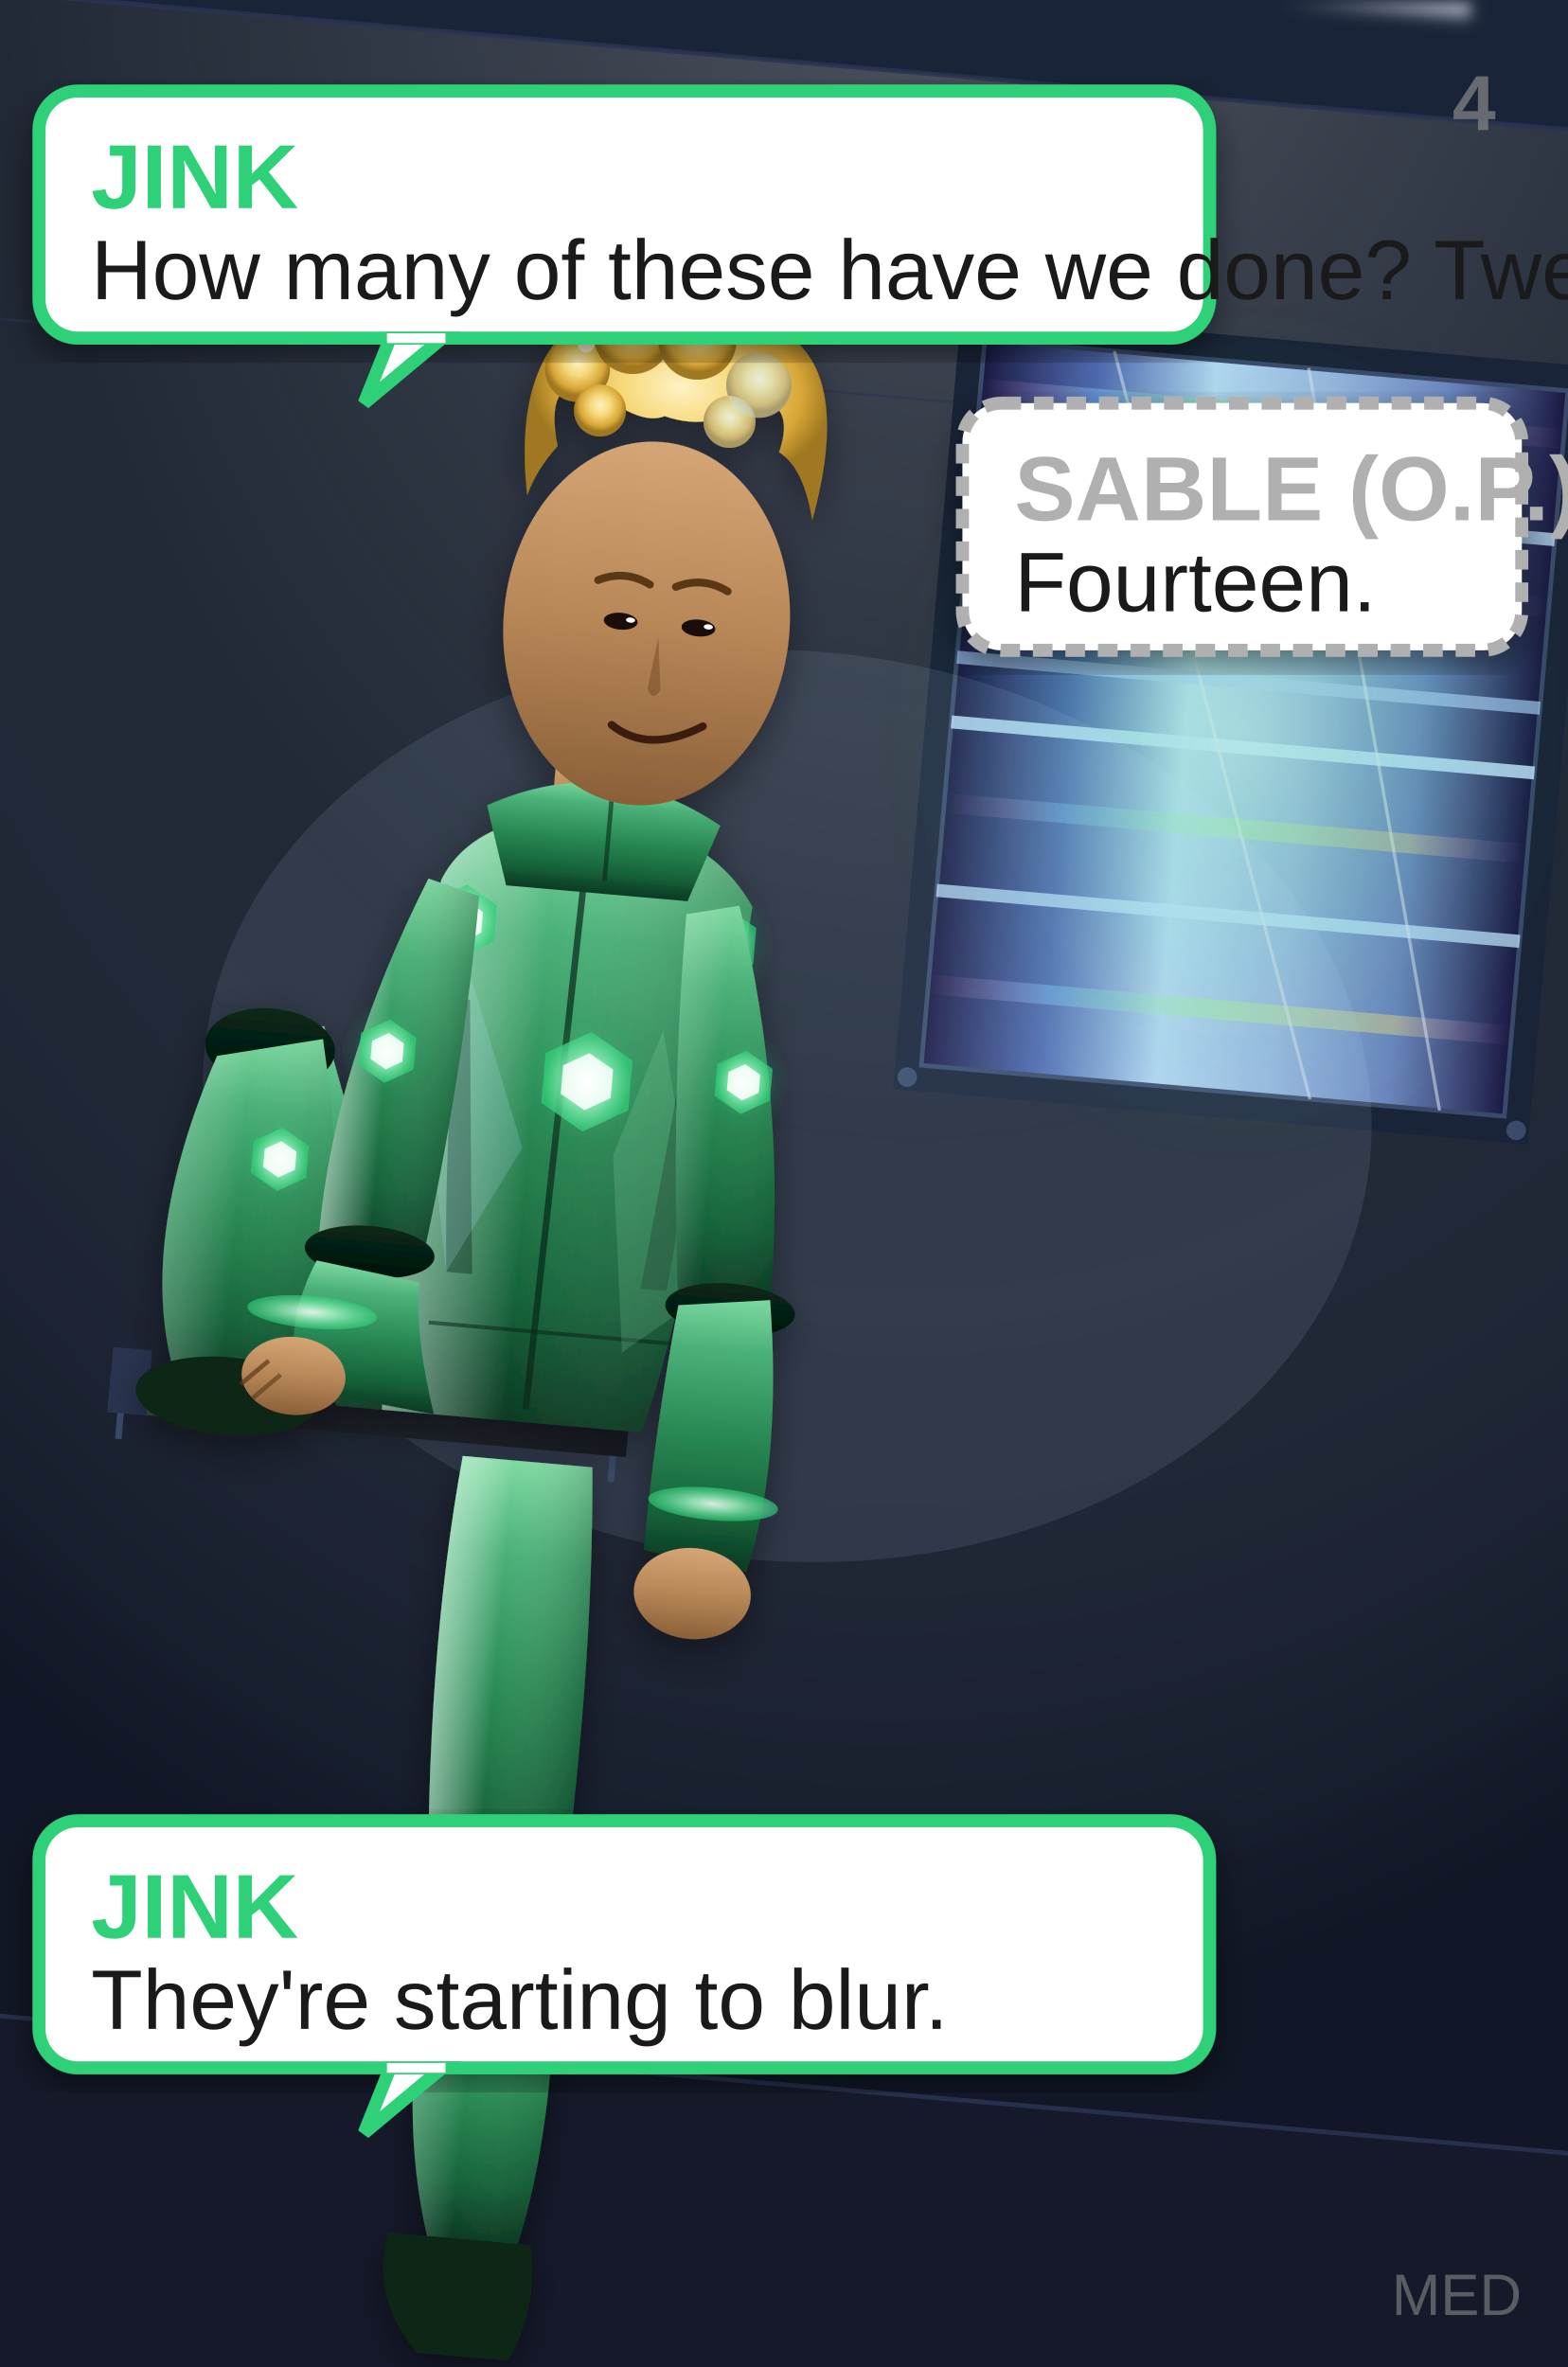
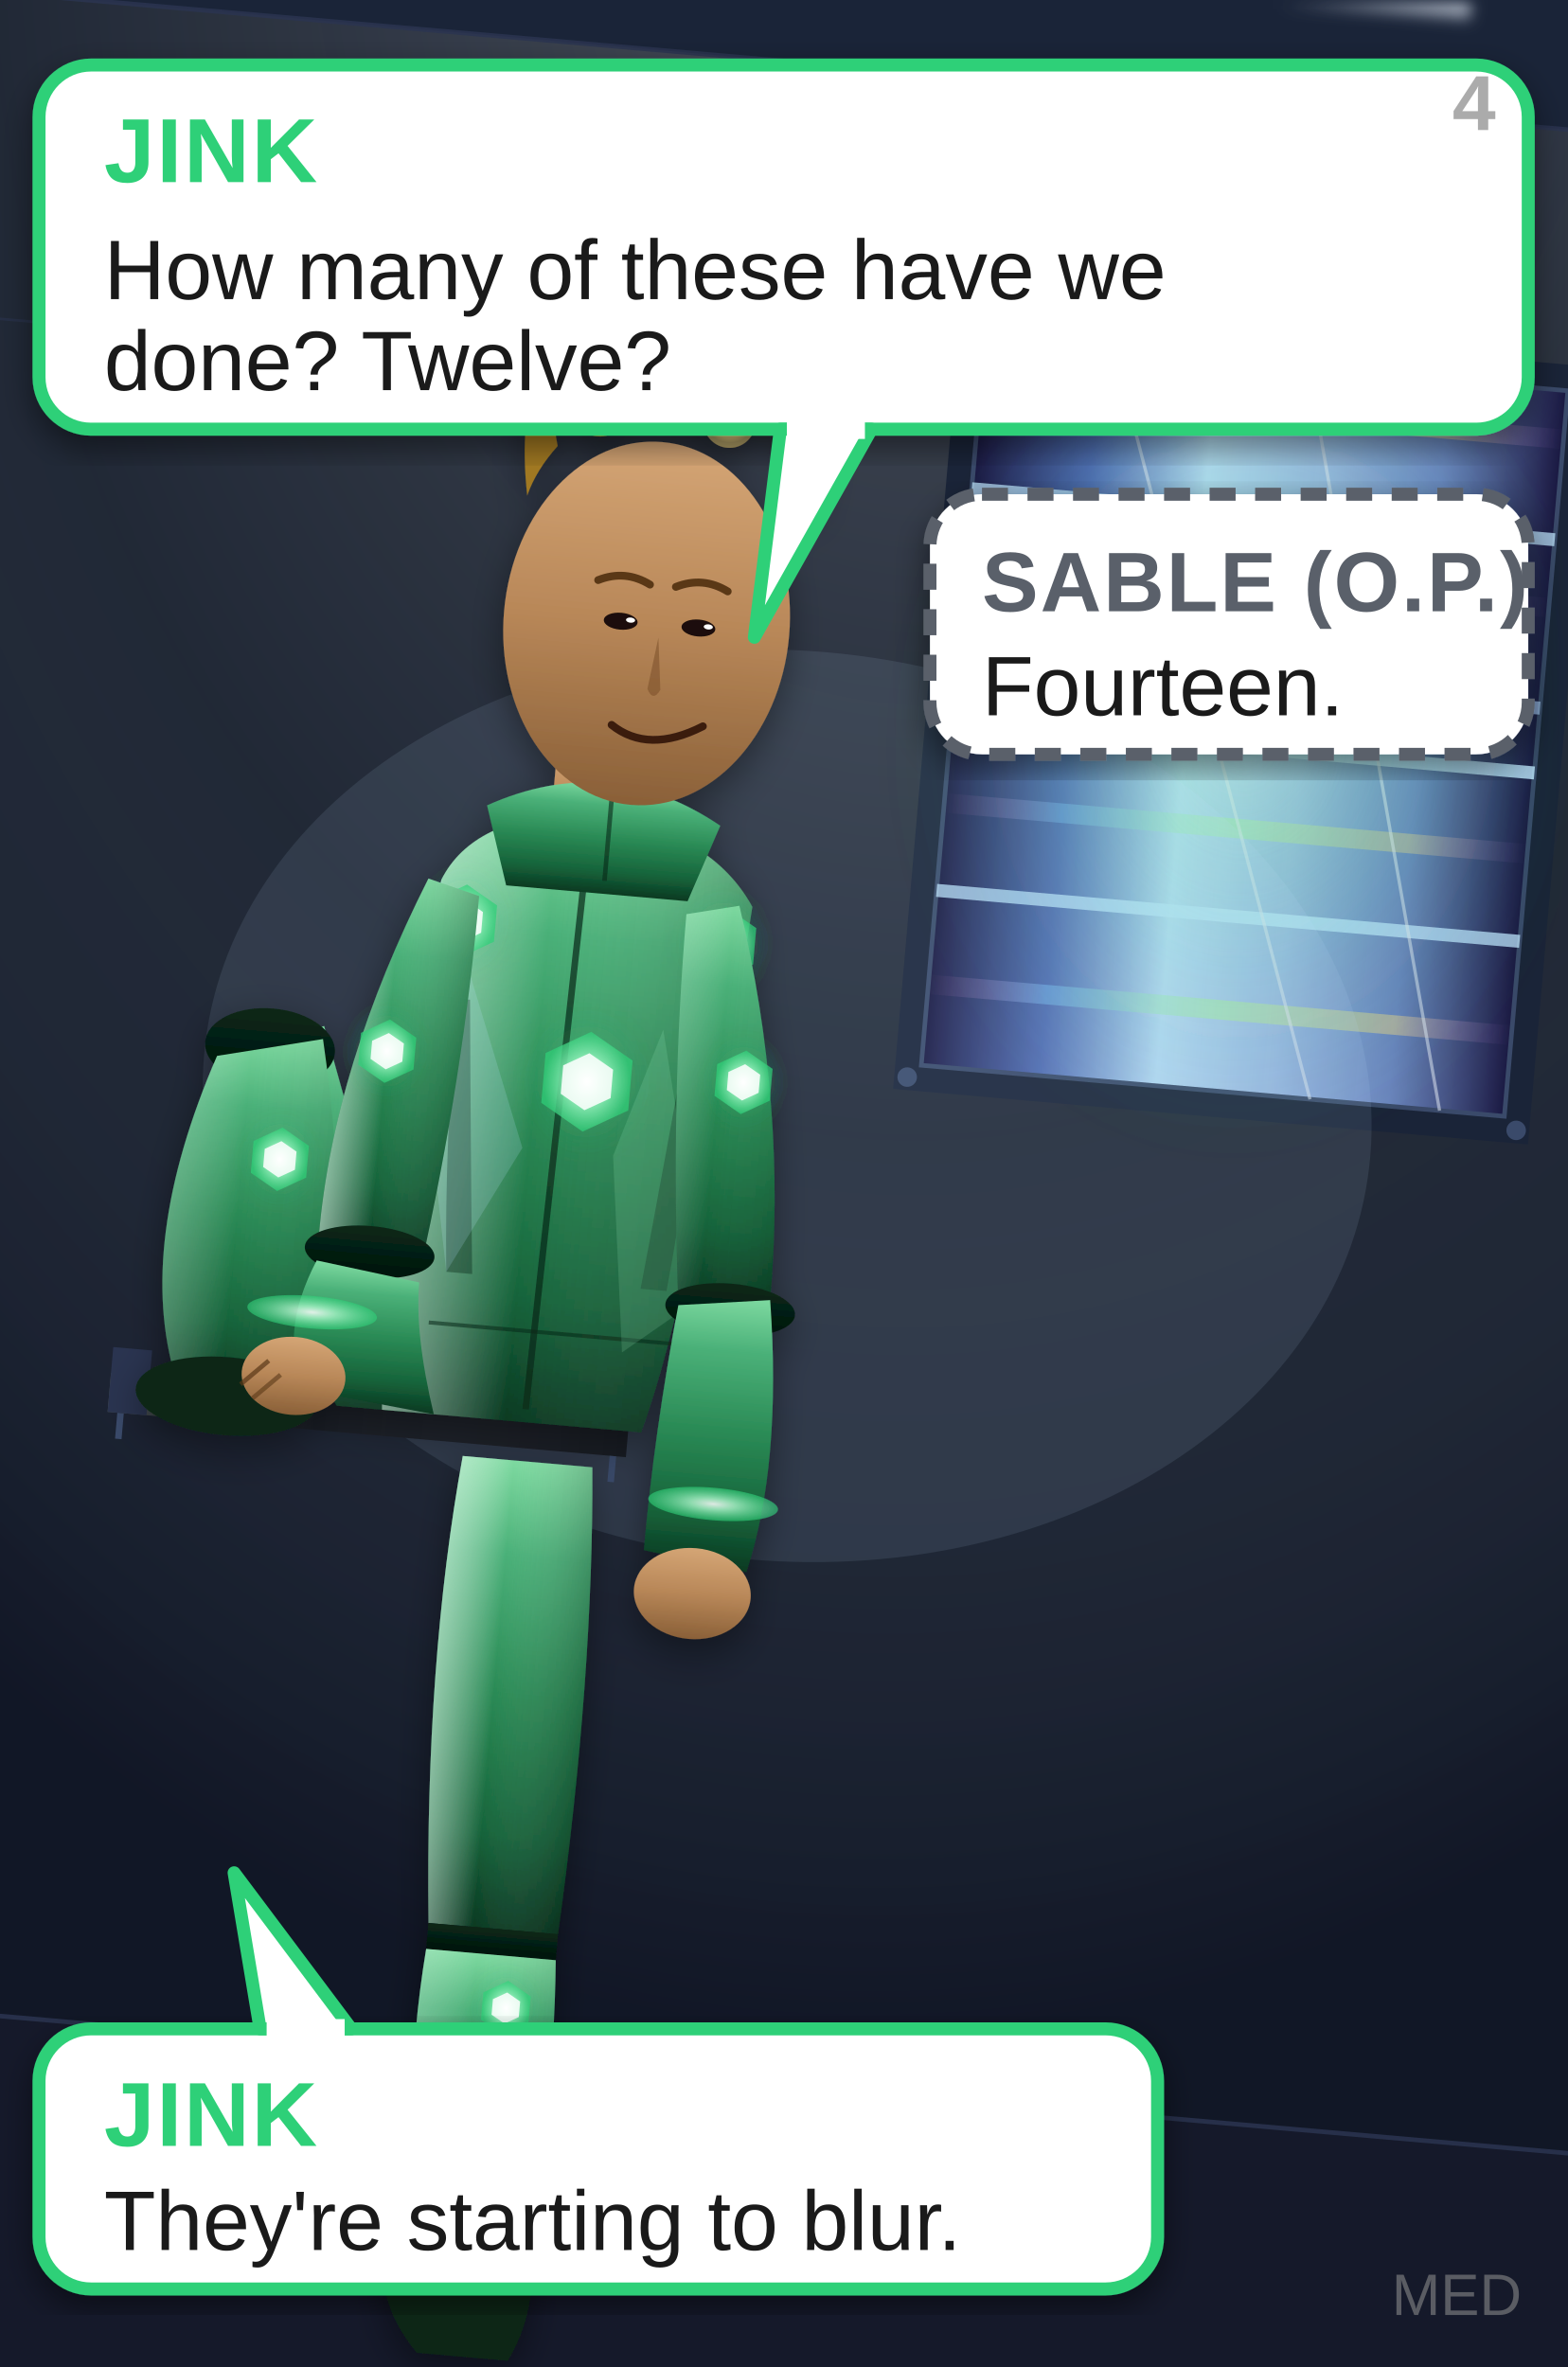
<svg xmlns="http://www.w3.org/2000/svg" viewBox="0 0 241 364" width="241" height="364">
  <defs>
    <filter id="balloonShadow" x="-10%" y="-10%" width="120%" height="120%">
      <feDropShadow dx="0" dy="2" stdDeviation="2.5" flood-color="#000" flood-opacity="0.45" />
    </filter>
    <linearGradient id="p4suitMetal" x1="0%" y1="0%" x2="0%" y2="100%">
      <stop offset="0%" stop-color="#7dd9a0" />
      <stop offset="20%" stop-color="#4ab078" />
      <stop offset="50%" stop-color="#2a8a55" />
      <stop offset="80%" stop-color="#16633a" />
      <stop offset="100%" stop-color="#0a3a22" />
    </linearGradient>
    <linearGradient id="p4suitHighlight" x1="0%" y1="0%" x2="100%" y2="0%">
      <stop offset="0%" stop-color="#d8f5e4" stop-opacity="0.6" />
      <stop offset="40%" stop-color="#ffffff" stop-opacity="0" />
      <stop offset="100%" stop-color="#000000" stop-opacity="0.2" />
    </linearGradient>
    <linearGradient id="p4suitSeam" x1="0%" y1="0%" x2="0%" y2="100%">
      <stop offset="0%" stop-color="#082818" />
      <stop offset="100%" stop-color="#03140c" />
    </linearGradient>
    <linearGradient id="p4skinTone" x1="0%" y1="0%" x2="0%" y2="100%">
      <stop offset="0%" stop-color="#d4a575" />
      <stop offset="50%" stop-color="#b88758" />
      <stop offset="100%" stop-color="#8a6038" />
    </linearGradient>
    <radialGradient id="p4hair" cx="50%" cy="40%">
      <stop offset="0%" stop-color="#fff2c4" />
      <stop offset="40%" stop-color="#f5d878" />
      <stop offset="80%" stop-color="#d8a838" />
      <stop offset="100%" stop-color="#a07820" />
    </radialGradient>
    <radialGradient id="p4hologramCore" cx="50%" cy="50%">
      <stop offset="0%" stop-color="#ffffff" stop-opacity="1" />
      <stop offset="35%" stop-color="#a8f5c8" stop-opacity="0.95" />
      <stop offset="100%" stop-color="#2ed078" stop-opacity="0.7" />
    </radialGradient>
    <radialGradient id="p4hologramGlow" cx="50%" cy="50%">
      <stop offset="0%" stop-color="#a8f5c8" stop-opacity="0.6" />
      <stop offset="50%" stop-color="#2ed078" stop-opacity="0.2" />
      <stop offset="100%" stop-color="#0a3a22" stop-opacity="0" />
    </radialGradient>
    <linearGradient id="p4corridorStreak" x1="0%" y1="0%" x2="100%" y2="0%">
      <stop offset="0%" stop-color="#1a1842" stop-opacity="0.95" />
      <stop offset="20%" stop-color="#5a78c8" stop-opacity="0.85" />
      <stop offset="40%" stop-color="#bfe4ff" stop-opacity="0.95" />
      <stop offset="60%" stop-color="#a8c8f5" stop-opacity="0.9" />
      <stop offset="80%" stop-color="#7a98d8" stop-opacity="0.85" />
      <stop offset="100%" stop-color="#1a1842" stop-opacity="0.95" />
    </linearGradient>
    <linearGradient id="p4prismShimmer" x1="0%" y1="0%" x2="100%" y2="0%">
      <stop offset="0%" stop-color="#ff80c8" stop-opacity="0" />
      <stop offset="20%" stop-color="#80c8ff" stop-opacity="0.5" />
      <stop offset="50%" stop-color="#a8ff80" stop-opacity="0.45" />
      <stop offset="80%" stop-color="#ffe080" stop-opacity="0.5" />
      <stop offset="100%" stop-color="#c880ff" stop-opacity="0" />
    </linearGradient>
    <radialGradient id="p4overheadKey" cx="50%" cy="0%" r="80%">
      <stop offset="0%" stop-color="#dce4f0" stop-opacity="0.7" />
      <stop offset="60%" stop-color="#7c92ae" stop-opacity="0.4" />
      <stop offset="100%" stop-color="#1a2238" stop-opacity="0.85" />
    </radialGradient>
    <filter id="p4bloom" x="-50%" y="-50%" width="200%" height="200%">
      <feGaussianBlur stdDeviation="2.5" />
    </filter>
    <filter id="p4softBloom" x="-50%" y="-50%" width="200%" height="200%">
      <feGaussianBlur stdDeviation="1.2" />
    </filter>
    <filter id="p4dropShadow" x="-50%" y="-50%" width="200%" height="200%">
      <feDropShadow dx="0" dy="2" stdDeviation="3" flood-color="#000" flood-opacity="0.4" />
    </filter>
    <symbol id="p4hexNode" viewBox="-10 -10 20 20" overflow="visible">
      <polygon points="0,-9 7.8,-4.5 7.8,4.5 0,9 -7.8,4.5 -7.8,-4.5" fill="url(#p4hologramGlow)" filter="url(#p4bloom)" />
      <polygon points="0,-7 6.1,-3.5 6.1,3.5 0,7 -6.1,3.5 -6.1,-3.5" fill="url(#p4hologramCore)" />
      <polygon points="0,-4 3.5,-2 3.5,2 0,4 -3.5,2 -3.5,-2" fill="#ffffff" opacity="0.85" />
    </symbol>
  </defs>
  <g id="p4-dutch" transform="rotate(5 120 182)">
    <g id="p4-bridge-bg">
      <rect x="-30" y="-30" width="320" height="424" fill="#0a0e18" />
      <rect x="-30" y="-30" width="320" height="424" fill="url(#p4overheadKey)" opacity="0.5" />
      <rect x="-30" y="-30" width="320" height="40" fill="#1a2438" />
      <rect x="40" y="-12" width="50" height="6" fill="#dce4f0" filter="url(#p4softBloom)" opacity="0.85" />
      <rect x="160" y="-12" width="50" height="6" fill="#dce4f0" filter="url(#p4softBloom)" opacity="0.85" />
      <line x1="-30" y1="10" x2="290" y2="10" stroke="#2a3450" stroke-width="0.7" opacity="0.85" />
      <line x1="-30" y1="60" x2="290" y2="60" stroke="#2a3450" stroke-width="0.4" opacity="0.55" />
      <rect x="-30" y="320" width="320" height="74" fill="#15192a" />
      <line x1="-30" y1="320" x2="290" y2="320" stroke="#2a3450" stroke-width="0.7" opacity="0.85" />
    </g>
    <g id="p4-viewport" transform="translate(140, 50)">
      <rect x="-4" y="-4" width="98" height="120" fill="#1a2438" />
      <rect x="0" y="0" width="90" height="112" fill="url(#p4corridorStreak)" />
      <rect x="0" y="0" width="90" height="112" fill="none" stroke="#3a4a6a" stroke-width="0.7" />
      <circle cx="-2" cy="-2" r="1.5" fill="#3a4a6a" />
      <circle cx="92" cy="-2" r="1.5" fill="#3a4a6a" />
      <circle cx="-2" cy="114" r="1.5" fill="#3a4a6a" />
      <circle cx="92" cy="114" r="1.5" fill="#3a4a6a" />
      <rect x="0" y="6" width="90" height="3" fill="url(#p4prismShimmer)" opacity="0.85" />
      <rect x="0" y="22" width="90" height="2" fill="#bfe4ff" opacity="0.75" />
      <rect x="0" y="32" width="90" height="3" fill="url(#p4prismShimmer)" opacity="0.7" />
      <rect x="0" y="48" width="90" height="2" fill="#a8c8f5" opacity="0.7" />
      <rect x="0" y="58" width="90" height="2" fill="#bfe4ff" opacity="0.85" />
      <rect x="0" y="70" width="90" height="3" fill="url(#p4prismShimmer)" opacity="0.7" />
      <rect x="0" y="84" width="90" height="2" fill="#bfe4ff" opacity="0.75" />
      <rect x="0" y="98" width="90" height="3" fill="url(#p4prismShimmer)" opacity="0.85" />
      <line x1="20" y1="0" x2="60" y2="112" stroke="#dce4f0" stroke-width="0.5" opacity="0.55" />
      <line x1="50" y1="0" x2="80" y2="112" stroke="#dce4f0" stroke-width="0.5" opacity="0.55" />
      <rect x="-12" y="-12" width="114" height="138" fill="url(#p4hologramGlow)" filter="url(#p4bloom)" opacity="0.6" />
    </g>
    <ellipse cx="120" cy="170" rx="90" ry="70" fill="#bfe4ff" opacity="0.1" />
    <g id="p4-jumpseat-jink">
      <rect x="20" y="220" width="80" height="6" fill="#1a1e26" />
      <rect x="20" y="220" width="80" height="6" fill="url(#p4suitHighlight)" opacity="0.4" />
      <line x1="22" y1="226" x2="22" y2="230" stroke="#3a4a6a" stroke-width="1" />
      <line x1="98" y1="226" x2="98" y2="230" stroke="#3a4a6a" stroke-width="1" />
      <rect x="20" y="216" width="6" height="10" fill="#2a3450" />
      <g id="p4-jink" filter="url(#p4dropShadow)">
        <g id="p4-jink-leg-up">
          <path d="M55,222 Q40,200 32,170 L48,164 Q60,196 70,222 Z" fill="url(#p4suitMetal)" />
          <path d="M55,222 Q40,200 32,170 L48,164 Q60,196 70,222 Z" fill="url(#p4suitHighlight)" />
          <ellipse cx="40" cy="168" rx="10" ry="6" fill="url(#p4suitSeam)" />
          <path d="M32,170 Q22,200 30,220 L52,222 Q56,200 48,166 Z" fill="url(#p4suitMetal)" />
          <path d="M32,170 Q22,200 30,220 L52,222 Q56,200 48,166 Z" fill="url(#p4suitHighlight)" opacity="0.5" />
          <ellipse cx="38" cy="222" rx="14" ry="6" fill="#0a2818" />
          <use href="#p4hexNode" x="36" y="178" width="14" height="14" />
        </g>
        <g id="p4-jink-leg-dangle">
          <path d="M75,228 Q72,260 76,300 L96,300 Q98,260 95,228 Z" fill="url(#p4suitMetal)" />
          <path d="M75,228 Q72,260 76,300 L96,300 Q98,260 95,228 Z" fill="url(#p4suitHighlight)" />
          <rect x="76" y="300" width="20" height="4" fill="url(#p4suitSeam)" />
          <path d="M76,304 Q74,330 80,348 L94,348 Q98,330 96,304 Z" fill="url(#p4suitMetal)" />
          <path d="M76,304 Q74,330 80,348 L94,348 Q98,330 96,304 Z" fill="url(#p4suitHighlight)" opacity="0.5" />
          <path d="M74,348 Q72,358 80,366 L94,366 Q98,358 96,348 Z" fill="#0a2818" />
          <use href="#p4hexNode" x="83" y="306" width="12" height="12" />
        </g>
        <g id="p4-jink-torso">
          <path d="M64,140 Q58,180 62,222 L102,222 Q108,200 112,140 Q104,128 84,128 Q68,130 64,140 Z" fill="url(#p4suitMetal)" />
          <path d="M64,140 Q58,180 62,222 L102,222 Q108,200 112,140 Q104,128 84,128 Q68,130 64,140 Z" fill="url(#p4suitHighlight)" />
          <line x1="86" y1="132" x2="84" y2="220" stroke="#082818" stroke-width="1" opacity="0.7" />
          <path d="M70,158 Q72,180 74,200 L70,200 Q68,180 68,158 Z" fill="#082818" opacity="0.4" />
          <path d="M104,158 Q102,180 100,200 L104,200 Q106,180 106,158 Z" fill="#082818" opacity="0.4" />
          <line x1="68" y1="208" x2="106" y2="208" stroke="#082818" stroke-width="0.6" opacity="0.55" />
          <use href="#p4hexNode" x="78" y="158" width="22" height="22" />
          <use href="#p4hexNode" x="60" y="138" width="16" height="16" />
          <use href="#p4hexNode" x="100" y="138" width="16" height="16" />
          <path d="M64,140 L80,180 L70,200 L62,160 Z" fill="#bfe4ff" opacity="0.18" />
          <path d="M100,160 L110,200 L98,210 L94,180 Z" fill="#a8f5c8" opacity="0.15" />
        </g>
        <g id="p4-jink-arm-drum">
          <path d="M62,140 Q50,170 50,196 L66,200 Q70,170 70,142 Z" fill="url(#p4suitMetal)" />
          <path d="M62,140 Q50,170 50,196 L66,200 Q70,170 70,142 Z" fill="url(#p4suitHighlight)" />
          <ellipse cx="58" cy="198" rx="10" ry="4" fill="url(#p4suitSeam)" />
          <path d="M50,200 Q45,212 50,220 L70,222 Q66,210 66,202 Z" fill="url(#p4suitMetal)" />
          <ellipse cx="48" cy="218" rx="8" ry="6" fill="url(#p4skinTone)" />
          <line x1="44" y1="216" x2="40" y2="220" stroke="#5a3818" stroke-width="0.7" opacity="0.7" />
          <line x1="46" y1="218" x2="42" y2="222" stroke="#5a3818" stroke-width="0.7" opacity="0.6" />
          <use href="#p4hexNode" x="51" y="160" width="14" height="14" />
          <ellipse cx="50" cy="208" rx="10" ry="2.5" fill="url(#p4hologramCore)" opacity="0.85" />
        </g>
        <g id="p4-jink-arm-rest">
          <path d="M110,140 Q120,170 120,200 L106,202 Q102,170 102,142 Z" fill="url(#p4suitMetal)" />
          <path d="M110,140 Q120,170 120,200 L106,202 Q102,170 102,142 Z" fill="url(#p4suitHighlight)" opacity="0.4" />
          <ellipse cx="114" cy="202" rx="10" ry="4" fill="url(#p4suitSeam)" />
          <path d="M120,200 Q124,225 120,242 L104,240 Q104,222 106,202 Z" fill="url(#p4suitMetal)" />
          <ellipse cx="112" cy="246" rx="9" ry="7" fill="url(#p4skinTone)" />
          <use href="#p4hexNode" x="106" y="160" width="14" height="14" />
          <ellipse cx="114" cy="232" rx="10" ry="2.5" fill="url(#p4hologramCore)" opacity="0.85" />
        </g>
        <g id="p4-jink-neck">
          <path d="M80,118 L80,135 L98,135 L98,118 Z" fill="url(#p4skinTone)" />
          <path d="M70,128 Q88,118 106,128 L102,140 L74,140 Z" fill="url(#p4suitMetal)" />
          <line x1="89" y1="124" x2="89" y2="138" stroke="#082818" stroke-width="0.7" opacity="0.6" />
        </g>
        <g id="p4-jink-head">
          <ellipse cx="92" cy="98" rx="22" ry="28" fill="url(#p4skinTone)" />
          <path d="M72,80 Q68,60 78,52 Q88,46 92,52 Q100,46 110,52 Q120,58 116,80 Q114,72 110,70 Q112,62 105,62 Q100,68 92,66 Q88,68 80,62 Q73,62 76,72 Q73,76 72,80 Z" fill="url(#p4hair)" />
          <circle cx="78" cy="60" r="5" fill="url(#p4hair)" />
          <circle cx="86" cy="54" r="6" fill="url(#p4hair)" />
          <circle cx="96" cy="54" r="6" fill="url(#p4hair)" />
          <circle cx="106" cy="60" r="5" fill="url(#p4hair)" />
          <circle cx="82" cy="66" r="4" fill="url(#p4hair)" />
          <circle cx="102" cy="66" r="4" fill="url(#p4hair)" />
          <circle cx="79" cy="56" r="1.3" fill="#fff5d8" opacity="0.85" />
          <circle cx="88" cy="50" r="1.5" fill="#fff5d8" opacity="0.9" />
          <circle cx="98" cy="50" r="1.3" fill="#fff5d8" opacity="0.85" />
          <circle cx="106" cy="60" r="5" fill="#bfe4ff" opacity="0.35" />
          <circle cx="102" cy="66" r="4" fill="#bfe4ff" opacity="0.3" />
          <ellipse cx="88" cy="98" rx="2.6" ry="1.3" fill="#1a0e08" />
          <ellipse cx="100" cy="98" rx="2.6" ry="1.3" fill="#1a0e08" />
          <ellipse cx="89.5" cy="97.7" rx="0.7" ry="0.4" fill="#ffffff" />
          <ellipse cx="101.5" cy="97.7" rx="0.7" ry="0.4" fill="#ffffff" />
          <path d="M84,92 Q88,90 92,92" fill="none" stroke="#5a3818" stroke-width="1.2" stroke-linecap="round" />
          <path d="M96,92 Q100,90 104,92" fill="none" stroke="#5a3818" stroke-width="1.2" stroke-linecap="round" />
          <path d="M94,100 L93,108 Q94,110 95,108 Z" fill="#7a4f28" opacity="0.55" />
          <path d="M88,114 Q94,118 102,113" fill="none" stroke="#3a1d10" stroke-width="1.2" stroke-linecap="round" />
        </g>
      </g>
    </g>
  </g>
  <g id="p4-dialogue">
-     <rect x="6" y="14" width="180" height="38" rx="6" fill="white" stroke="#2ed078" stroke-width="2" filter="url(#balloonShadow)" />
-     <polygon points="60,52 68,52 56,62" fill="white" stroke="#2ed078" stroke-width="2" />
-     <line x1="59.5" y1="52" x2="68.5" y2="52" stroke="white" stroke-width="1.5" />
-     <text x="14" y="32" font-family="Helvetica Neue, Arial, sans-serif" font-size="14" font-weight="800" fill="#2ed078">JINK</text>
-     <text x="14" y="46" font-family="Helvetica Neue, Arial, sans-serif" font-size="13" fill="#1a1a1a">How many of these have we done? Twelve?</text>
-     <rect x="148" y="62" width="86" height="38" rx="6" fill="white" stroke="#b0b0b0" stroke-width="2" stroke-dasharray="3,2" filter="url(#balloonShadow)" />
-     <text x="156" y="80" font-family="Helvetica Neue, Arial, sans-serif" font-size="14" font-weight="800" fill="#b0b0b0">SABLE (O.P.)</text>
-     <text x="156" y="94" font-family="Helvetica Neue, Arial, sans-serif" font-size="13" fill="#1a1a1a">Fourteen.</text>
-     <rect x="6" y="280" width="180" height="38" rx="6" fill="white" stroke="#2ed078" stroke-width="2" filter="url(#balloonShadow)" />
-     <polygon points="60,318 68,318 56,328" fill="white" stroke="#2ed078" stroke-width="2" />
-     <line x1="59.5" y1="318" x2="68.5" y2="318" stroke="white" stroke-width="1.5" />
-     <text x="14" y="298" font-family="Helvetica Neue, Arial, sans-serif" font-size="14" font-weight="800" fill="#2ed078">JINK</text>
-     <text x="14" y="312" font-family="Helvetica Neue, Arial, sans-serif" font-size="13" fill="#1a1a1a">They're starting to blur.</text>
+     <rect x="6" y="10" width="229" height="56" rx="8" fill="#ffffff" stroke="#2ed078" stroke-width="2" filter="url(#balloonShadow)" />
+     <text x="16" y="28" font-family="Helvetica Neue, Arial, sans-serif" font-size="14" font-weight="800" fill="#2ed078" letter-spacing="0.3">JINK</text>
+     <text x="16" y="46" font-family="Helvetica Neue, Arial, sans-serif" font-size="13" font-weight="500" fill="#1a1a1a">How many of these have we</text>
+     <text x="16" y="60" font-family="Helvetica Neue, Arial, sans-serif" font-size="13" font-weight="500" fill="#1a1a1a">done? Twelve?</text>
+     <polygon points="120,66 134,66 116,98" fill="#ffffff" stroke="#2ed078" stroke-width="2" stroke-linejoin="round" />
+     <line x1="121" y1="66" x2="133" y2="66" stroke="#ffffff" stroke-width="3" />
+     <rect x="143" y="76" width="92" height="40" rx="8" fill="#ffffff" stroke="#5a606a" stroke-width="2" stroke-dasharray="4,3" filter="url(#balloonShadow)" />
+     <text x="151" y="94" font-family="Helvetica Neue, Arial, sans-serif" font-size="13" font-weight="800" fill="#5a606a" letter-spacing="0.3">SABLE (O.P.)</text>
+     <text x="151" y="110" font-family="Helvetica Neue, Arial, sans-serif" font-size="13" font-weight="500" fill="#1a1a1a">Fourteen.</text>
+     <rect x="6" y="312" width="172" height="40" rx="8" fill="#ffffff" stroke="#2ed078" stroke-width="2" filter="url(#balloonShadow)" />
+     <text x="16" y="330" font-family="Helvetica Neue, Arial, sans-serif" font-size="14" font-weight="800" fill="#2ed078" letter-spacing="0.3">JINK</text>
+     <text x="16" y="346" font-family="Helvetica Neue, Arial, sans-serif" font-size="13" font-weight="500" fill="#1a1a1a">They're starting to blur.</text>
+     <polygon points="40,312 54,312 36,288" fill="#ffffff" stroke="#2ed078" stroke-width="2" stroke-linejoin="round" />
+     <line x1="41" y1="312" x2="53" y2="312" stroke="#ffffff" stroke-width="3" />
  </g>
  <g id="p4-meta">
    <text x="230" y="20" text-anchor="end" font-family="Helvetica Neue, Arial, sans-serif" font-size="12" font-weight="bold" fill="#888" opacity="0.7">4</text>
    <text x="234" y="356" text-anchor="end" font-family="Helvetica Neue, Arial, sans-serif" font-size="9" fill="#888" opacity="0.6">MED</text>
  </g>
</svg>
